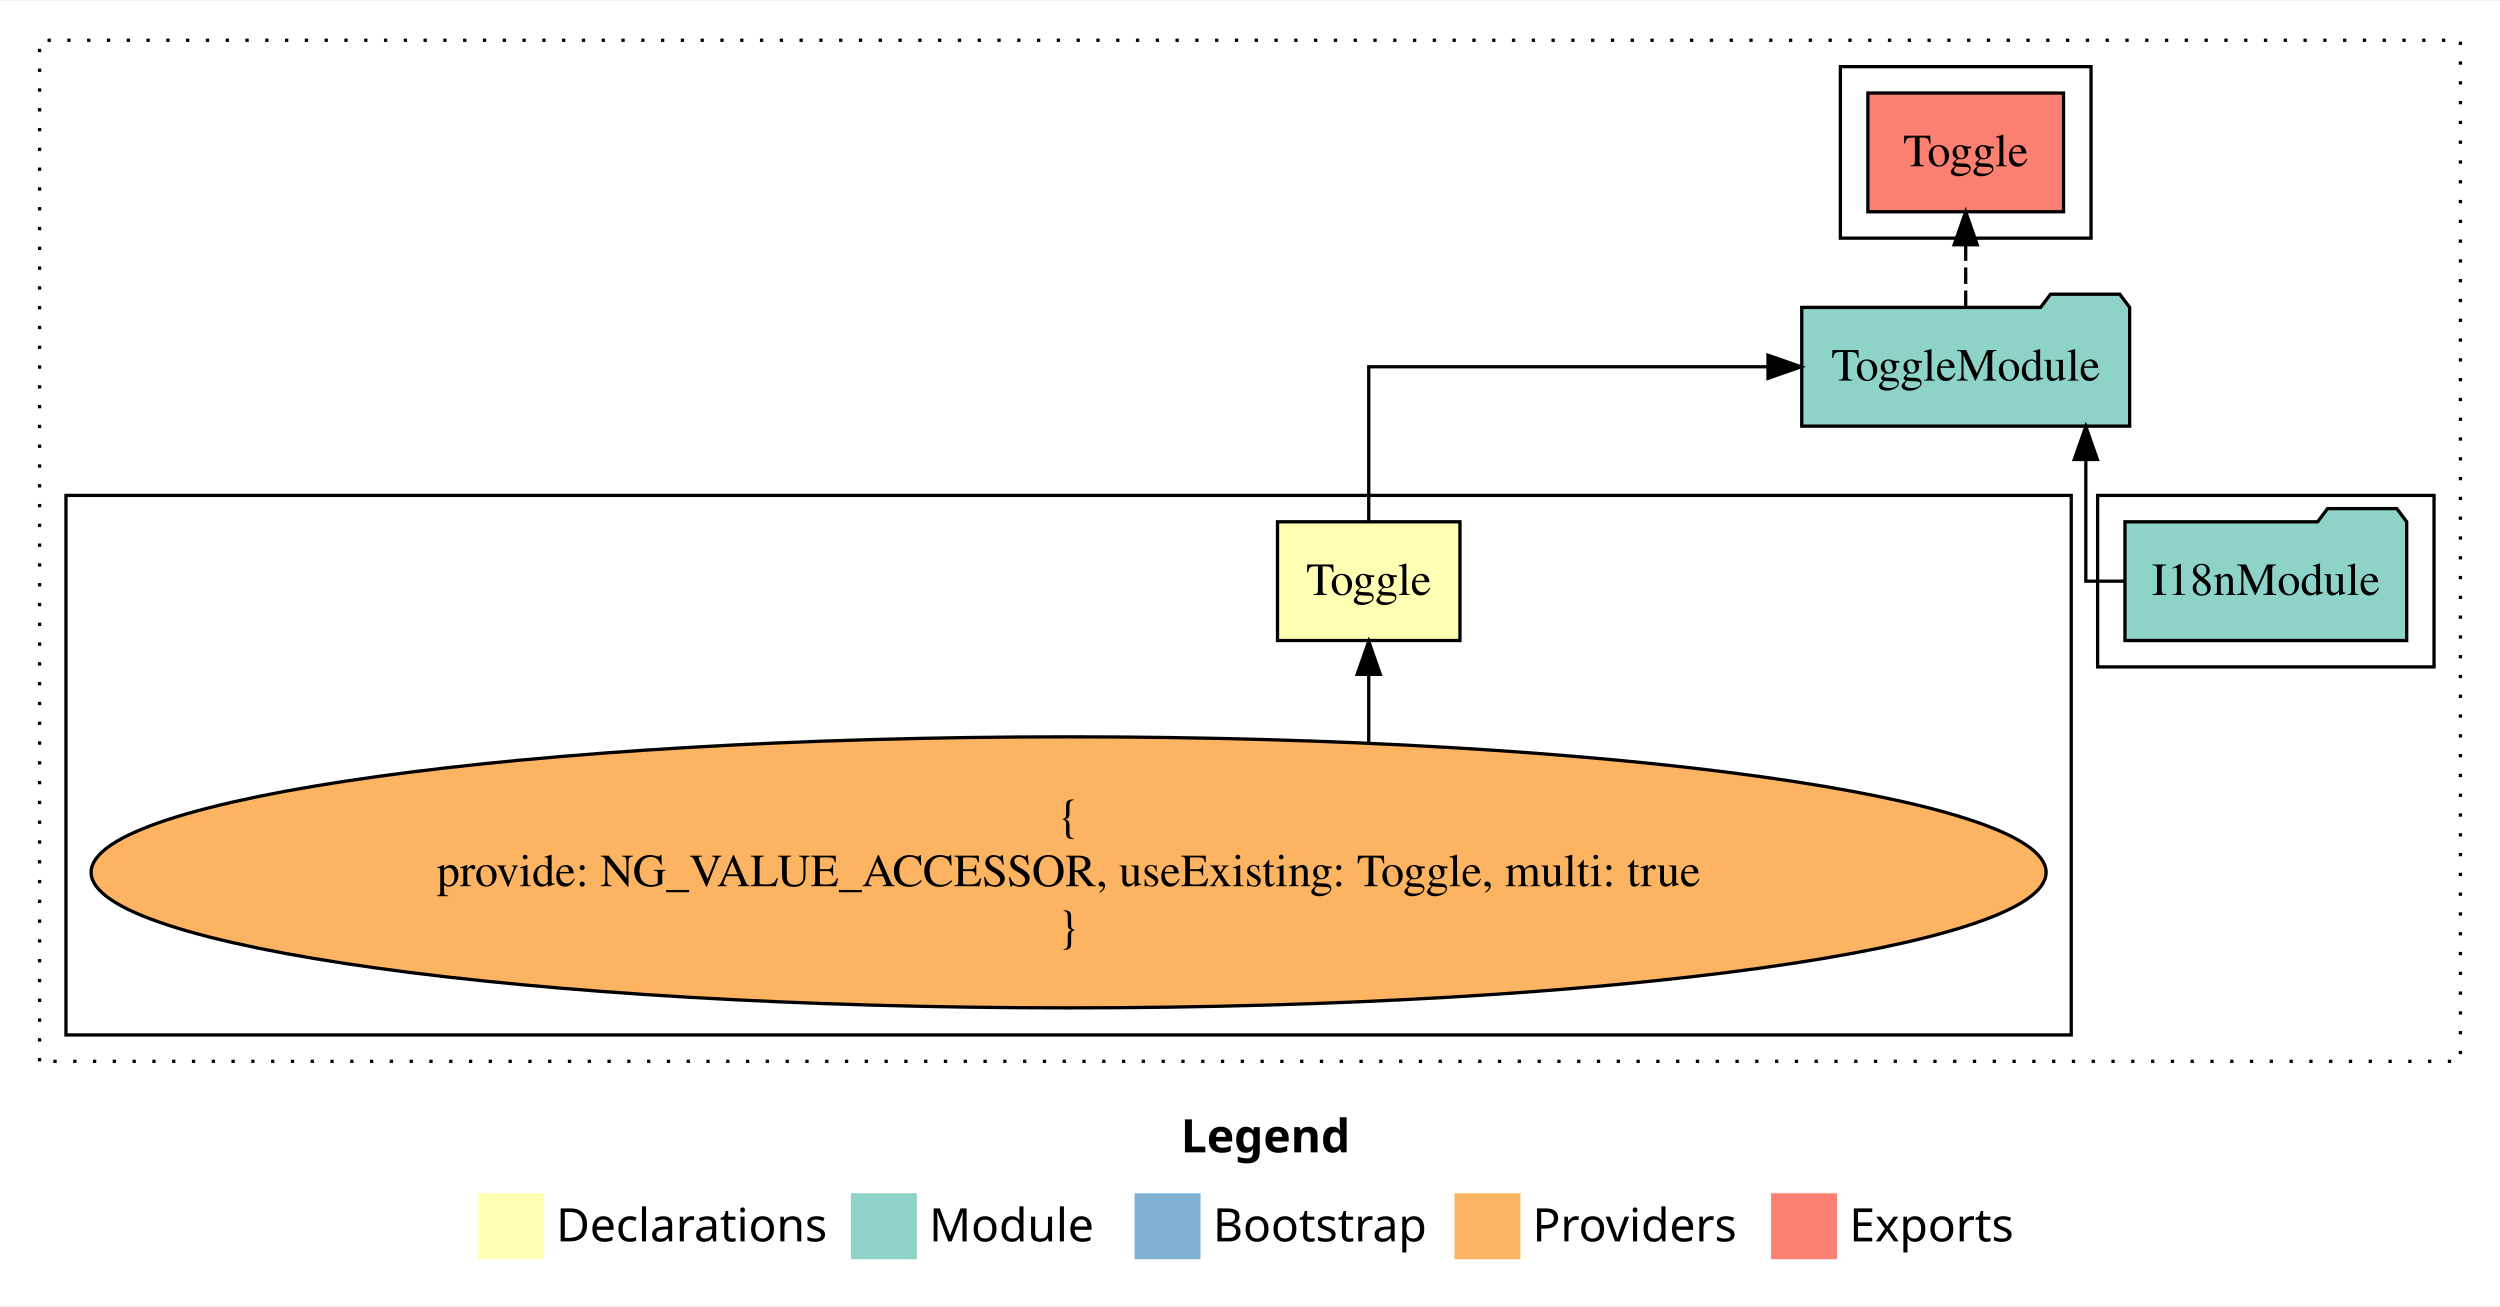
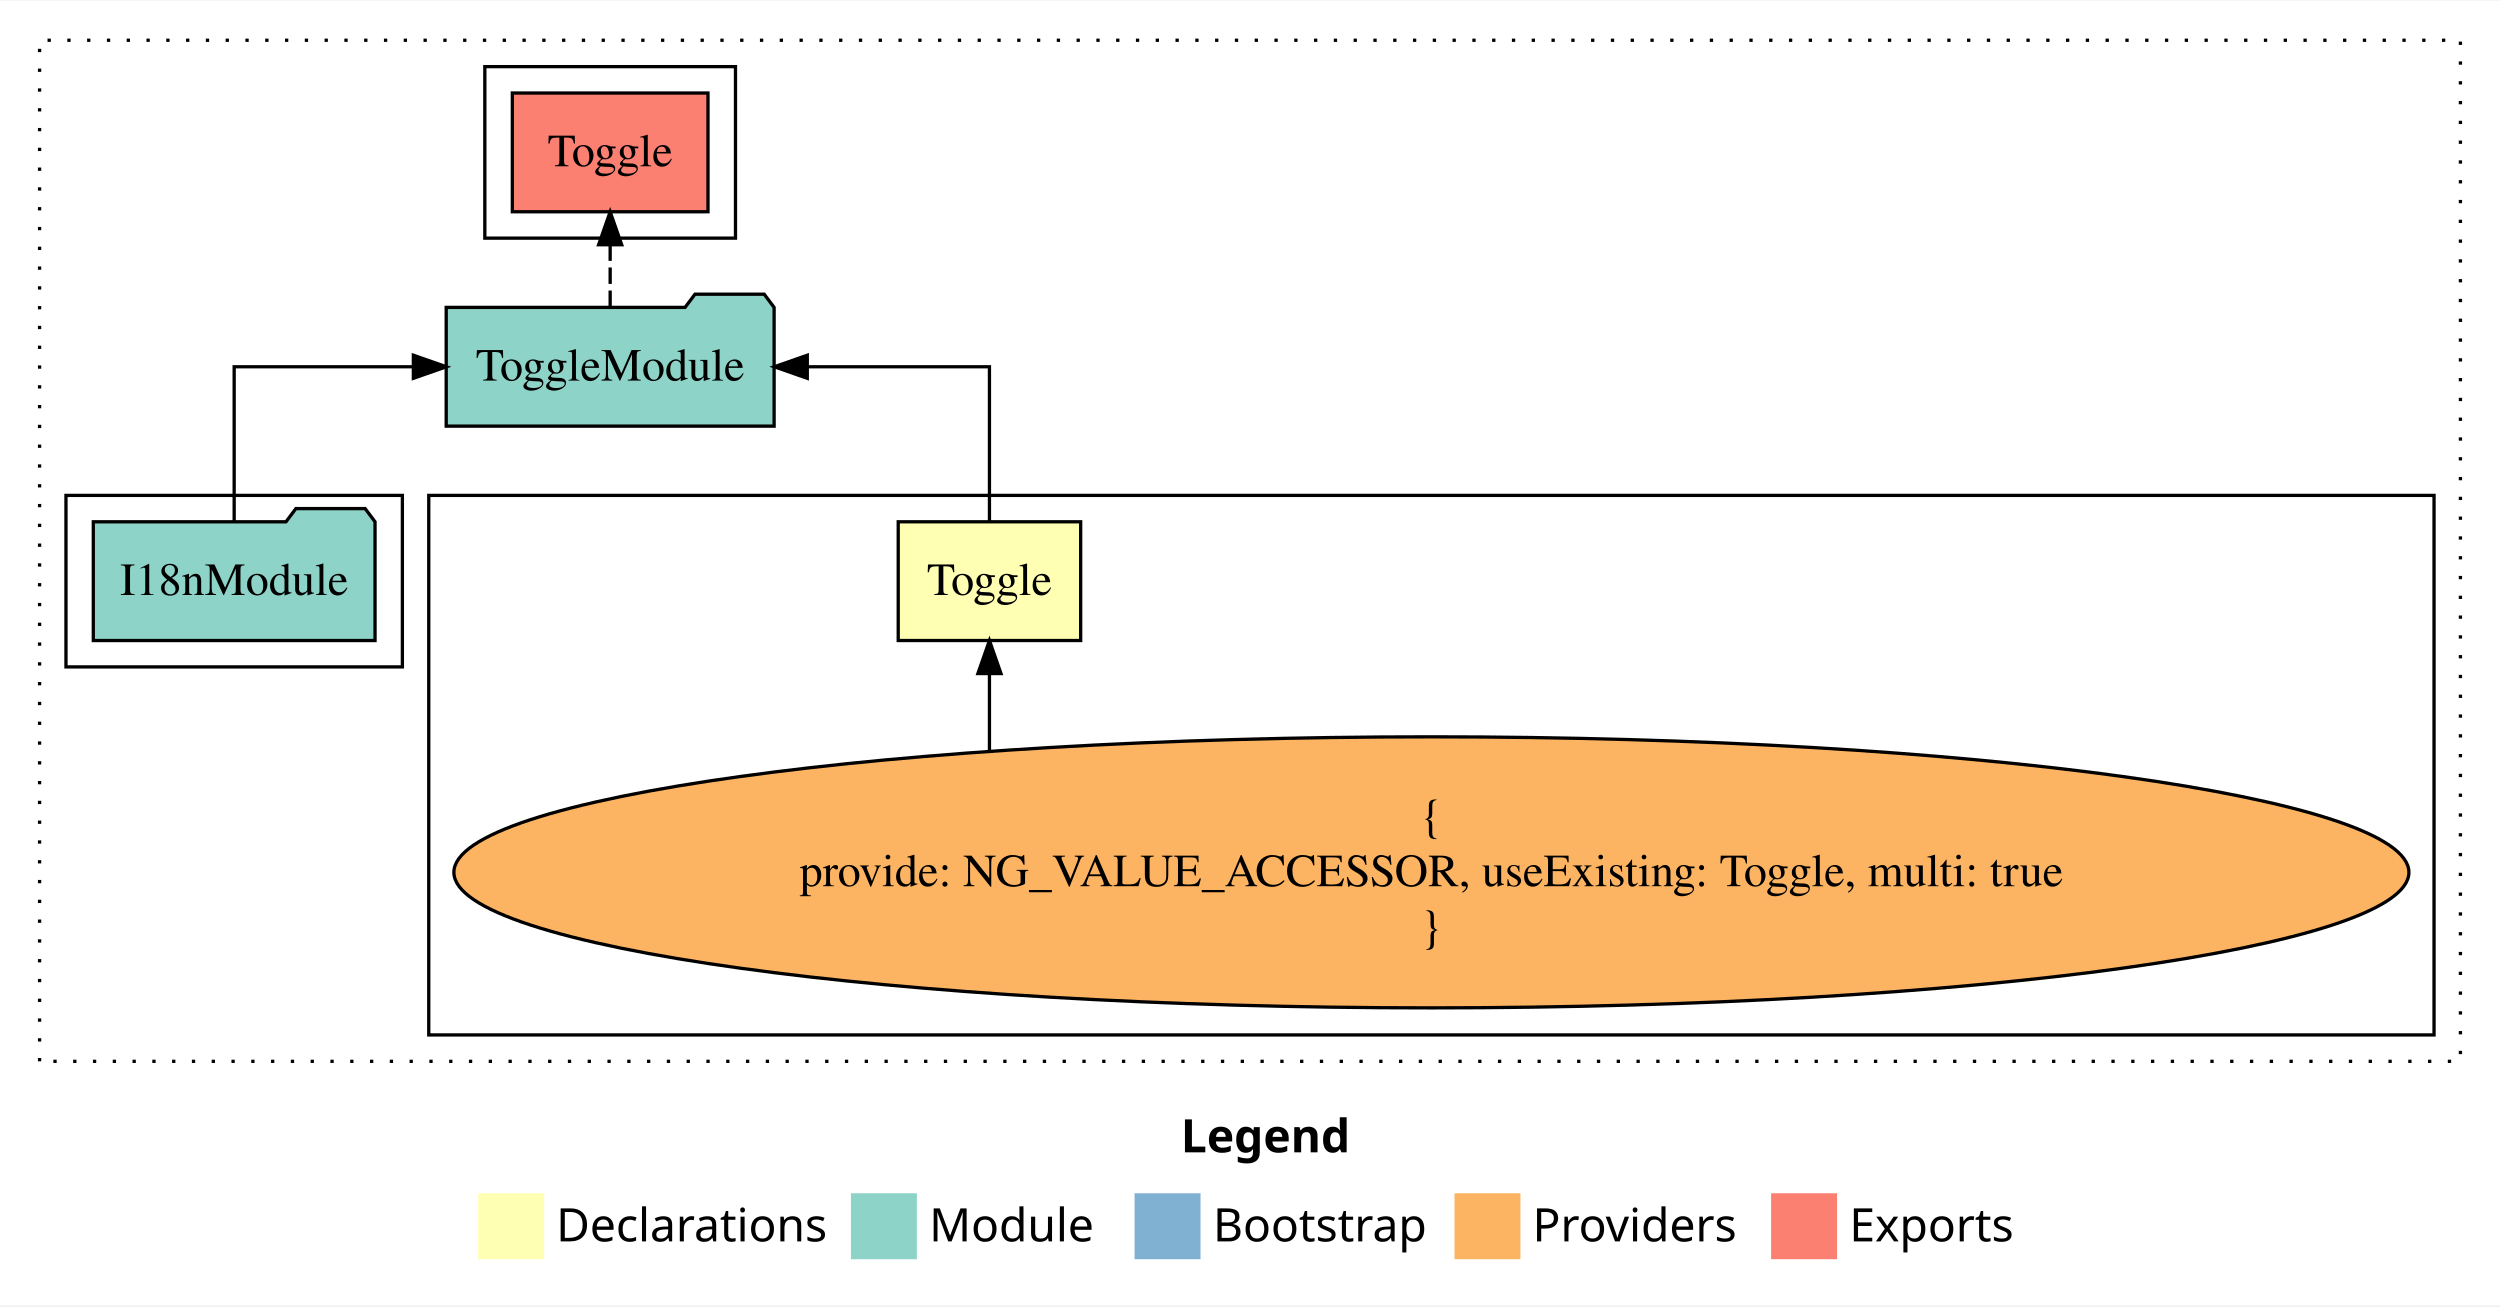
<svg xmlns="http://www.w3.org/2000/svg" width="758pt" height="396pt" viewBox="0.00 0.00 758.00 395.59">
  <g id="graph0" class="graph" transform="scale(1 1) rotate(0) translate(4 391.59)">
    <polygon fill="white" stroke="transparent" points="-4,4 -4,-391.59 754,-391.59 754,4 -4,4" />
    <text text-anchor="start" x="354.01" y="-42.4" font-family="Times-12" font-weight="bold" font-size="14.00">Legend</text>
    <polygon fill="#ffffb3" stroke="transparent" points="141,-10 141,-30 161,-30 161,-10 141,-10" />
    <text text-anchor="start" x="164.63" y="-15.4" font-family="Times-12" font-size="14.00">  Declarations</text>
    <polygon fill="#8dd3c7" stroke="transparent" points="254,-10 254,-30 274,-30 274,-10 254,-10" />
    <text text-anchor="start" x="277.73" y="-15.4" font-family="Times-12" font-size="14.00">  Module</text>
    <polygon fill="#80b1d3" stroke="transparent" points="340,-10 340,-30 360,-30 360,-10 340,-10" />
    <text text-anchor="start" x="363.78" y="-15.4" font-family="Times-12" font-size="14.00">  Bootstrap</text>
    <polygon fill="#fdb462" stroke="transparent" points="437,-10 437,-30 457,-30 457,-10 437,-10" />
    <text text-anchor="start" x="460.67" y="-15.4" font-family="Times-12" font-size="14.00">  Providers</text>
    <polygon fill="#fb8072" stroke="transparent" points="533,-10 533,-30 553,-30 553,-10 533,-10" />
    <text text-anchor="start" x="556.73" y="-15.4" font-family="Times-12" font-size="14.00">  Exports</text>
    <g id="clust1" class="cluster">
      <polygon fill="none" stroke="black" stroke-dasharray="1,5" points="8,-70 8,-379.59 742,-379.59 742,-70 8,-70" />
    </g>
+     <g id="clust3" class="cluster">
+       <polygon fill="none" stroke="black" points="126,-78 126,-241.59 734,-241.59 734,-78 126,-78" />
+     </g>
    <g id="clust4" class="cluster">
-       <polygon fill="none" stroke="black" points="632,-189.59 632,-241.59 734,-241.59 734,-189.59 632,-189.59" />
-     </g>
-     <g id="clust3" class="cluster">
-       <polygon fill="none" stroke="black" points="16,-78 16,-241.59 624,-241.59 624,-78 16,-78" />
+       <polygon fill="none" stroke="black" points="16,-189.59 16,-241.59 118,-241.59 118,-189.59 16,-189.59" />
    </g>
    <g id="clust5" class="cluster">
-       <polygon fill="none" stroke="black" points="554,-319.59 554,-371.59 630,-371.59 630,-319.59 554,-319.59" />
+       <polygon fill="none" stroke="black" points="143,-319.59 143,-371.59 219,-371.59 219,-319.59 143,-319.59" />
    </g>
    <g id="node1" class="node">
-       <polygon fill="#ffffb3" stroke="black" points="438.66,-233.59 383.34,-233.59 383.34,-197.59 438.66,-197.59 438.66,-233.59" />
-       <text text-anchor="middle" x="411" y="-211.39" font-family="Times,serif" font-size="14.00">Toggle</text>
+       <polygon fill="#ffffb3" stroke="black" points="323.66,-233.59 268.34,-233.59 268.34,-197.59 323.66,-197.59 323.66,-233.59" />
+       <text text-anchor="middle" x="296" y="-211.39" font-family="Times,serif" font-size="14.00">Toggle</text>
    </g>
    <g id="node2" class="node">
-       <polygon fill="#8dd3c7" stroke="black" points="641.71,-298.59 638.71,-302.59 617.71,-302.59 614.71,-298.59 542.29,-298.59 542.29,-262.59 641.71,-262.59 641.71,-298.59" />
-       <text text-anchor="middle" x="592" y="-276.39" font-family="Times,serif" font-size="14.00">ToggleModule</text>
+       <polygon fill="#8dd3c7" stroke="black" points="230.71,-298.59 227.71,-302.59 206.71,-302.59 203.71,-298.59 131.29,-298.59 131.29,-262.59 230.71,-262.59 230.71,-298.59" />
+       <text text-anchor="middle" x="181" y="-276.39" font-family="Times,serif" font-size="14.00">ToggleModule</text>
    </g>
    <g id="edge1" class="edge">
-       <path fill="none" stroke="black" d="M411,-233.7C411,-252.93 411,-280.59 411,-280.59 411,-280.59 532.06,-280.59 532.06,-280.59" />
-       <polygon fill="black" stroke="black" points="532.06,-284.09 542.06,-280.59 532.06,-277.09 532.06,-284.09" />
+       <path fill="none" stroke="black" d="M296,-233.7C296,-252.93 296,-280.59 296,-280.59 296,-280.59 240.77,-280.59 240.77,-280.59" />
+       <polygon fill="black" stroke="black" points="240.77,-277.09 230.77,-280.59 240.77,-284.09 240.77,-277.09" />
    </g>
    <g id="node5" class="node">
-       <polygon fill="#fb8072" stroke="black" points="621.66,-363.59 562.34,-363.59 562.34,-327.59 621.66,-327.59 621.66,-363.59" />
-       <text text-anchor="middle" x="592" y="-341.39" font-family="Times,serif" font-size="14.00">Toggle </text>
+       <polygon fill="#fb8072" stroke="black" points="210.66,-363.59 151.34,-363.59 151.34,-327.59 210.66,-327.59 210.66,-363.59" />
+       <text text-anchor="middle" x="181" y="-341.39" font-family="Times,serif" font-size="14.00">Toggle </text>
    </g>
    <g id="edge4" class="edge">
-       <path fill="none" stroke="black" stroke-dasharray="5,2" d="M592,-298.7C592,-298.7 592,-317.58 592,-317.58" />
-       <polygon fill="black" stroke="black" points="588.5,-317.58 592,-327.58 595.5,-317.58 588.5,-317.58" />
+       <path fill="none" stroke="black" stroke-dasharray="5,2" d="M181,-298.7C181,-298.7 181,-317.58 181,-317.58" />
+       <polygon fill="black" stroke="black" points="177.5,-317.58 181,-327.58 184.5,-317.58 177.5,-317.58" />
    </g>
    <g id="node3" class="node">
-       <ellipse fill="#fdb462" stroke="black" cx="320" cy="-127.3" rx="296.38" ry="41.09" />
-       <text text-anchor="middle" x="320" y="-139.9" font-family="Times,serif" font-size="14.00">{</text>
-       <text text-anchor="middle" x="320" y="-123.1" font-family="Times,serif" font-size="14.00">    provide: NG_VALUE_ACCESSOR, useExisting: Toggle, multi: true</text>
-       <text text-anchor="middle" x="320" y="-106.3" font-family="Times,serif" font-size="14.00">}</text>
+       <ellipse fill="#fdb462" stroke="black" cx="430" cy="-127.3" rx="296.38" ry="41.09" />
+       <text text-anchor="middle" x="430" y="-139.9" font-family="Times,serif" font-size="14.00">{</text>
+       <text text-anchor="middle" x="430" y="-123.1" font-family="Times,serif" font-size="14.00">    provide: NG_VALUE_ACCESSOR, useExisting: Toggle, multi: true</text>
+       <text text-anchor="middle" x="430" y="-106.3" font-family="Times,serif" font-size="14.00">}</text>
    </g>
    <g id="edge2" class="edge">
-       <path fill="none" stroke="black" d="M411,-166.79C411,-166.79 411,-187.33 411,-187.33" />
-       <polygon fill="black" stroke="black" points="407.5,-187.33 411,-197.33 414.5,-187.33 407.5,-187.33" />
+       <path fill="none" stroke="black" d="M296,-164.23C296,-164.23 296,-187.58 296,-187.58" />
+       <polygon fill="black" stroke="black" points="292.5,-187.58 296,-197.58 299.5,-187.58 292.5,-187.58" />
    </g>
    <g id="node4" class="node">
-       <polygon fill="#8dd3c7" stroke="black" points="725.71,-233.59 722.71,-237.59 701.71,-237.59 698.71,-233.59 640.29,-233.59 640.29,-197.59 725.71,-197.59 725.71,-233.59" />
-       <text text-anchor="middle" x="683" y="-211.39" font-family="Times,serif" font-size="14.00">I18nModule</text>
+       <polygon fill="#8dd3c7" stroke="black" points="109.71,-233.59 106.71,-237.59 85.71,-237.59 82.71,-233.59 24.29,-233.59 24.29,-197.59 109.71,-197.59 109.71,-233.59" />
+       <text text-anchor="middle" x="67" y="-211.39" font-family="Times,serif" font-size="14.00">I18nModule</text>
    </g>
    <g id="edge3" class="edge">
-       <path fill="none" stroke="black" d="M640.26,-215.59C633.36,-215.59 628.42,-215.59 628.42,-215.59 628.42,-215.59 628.42,-252.48 628.42,-252.48" />
-       <polygon fill="black" stroke="black" points="624.92,-252.48 628.42,-262.48 631.92,-252.48 624.92,-252.48" />
+       <path fill="none" stroke="black" d="M67,-233.7C67,-252.93 67,-280.59 67,-280.59 67,-280.59 121.33,-280.59 121.33,-280.59" />
+       <polygon fill="black" stroke="black" points="121.33,-284.09 131.33,-280.59 121.33,-277.09 121.33,-284.09" />
    </g>
  </g>
</svg>
